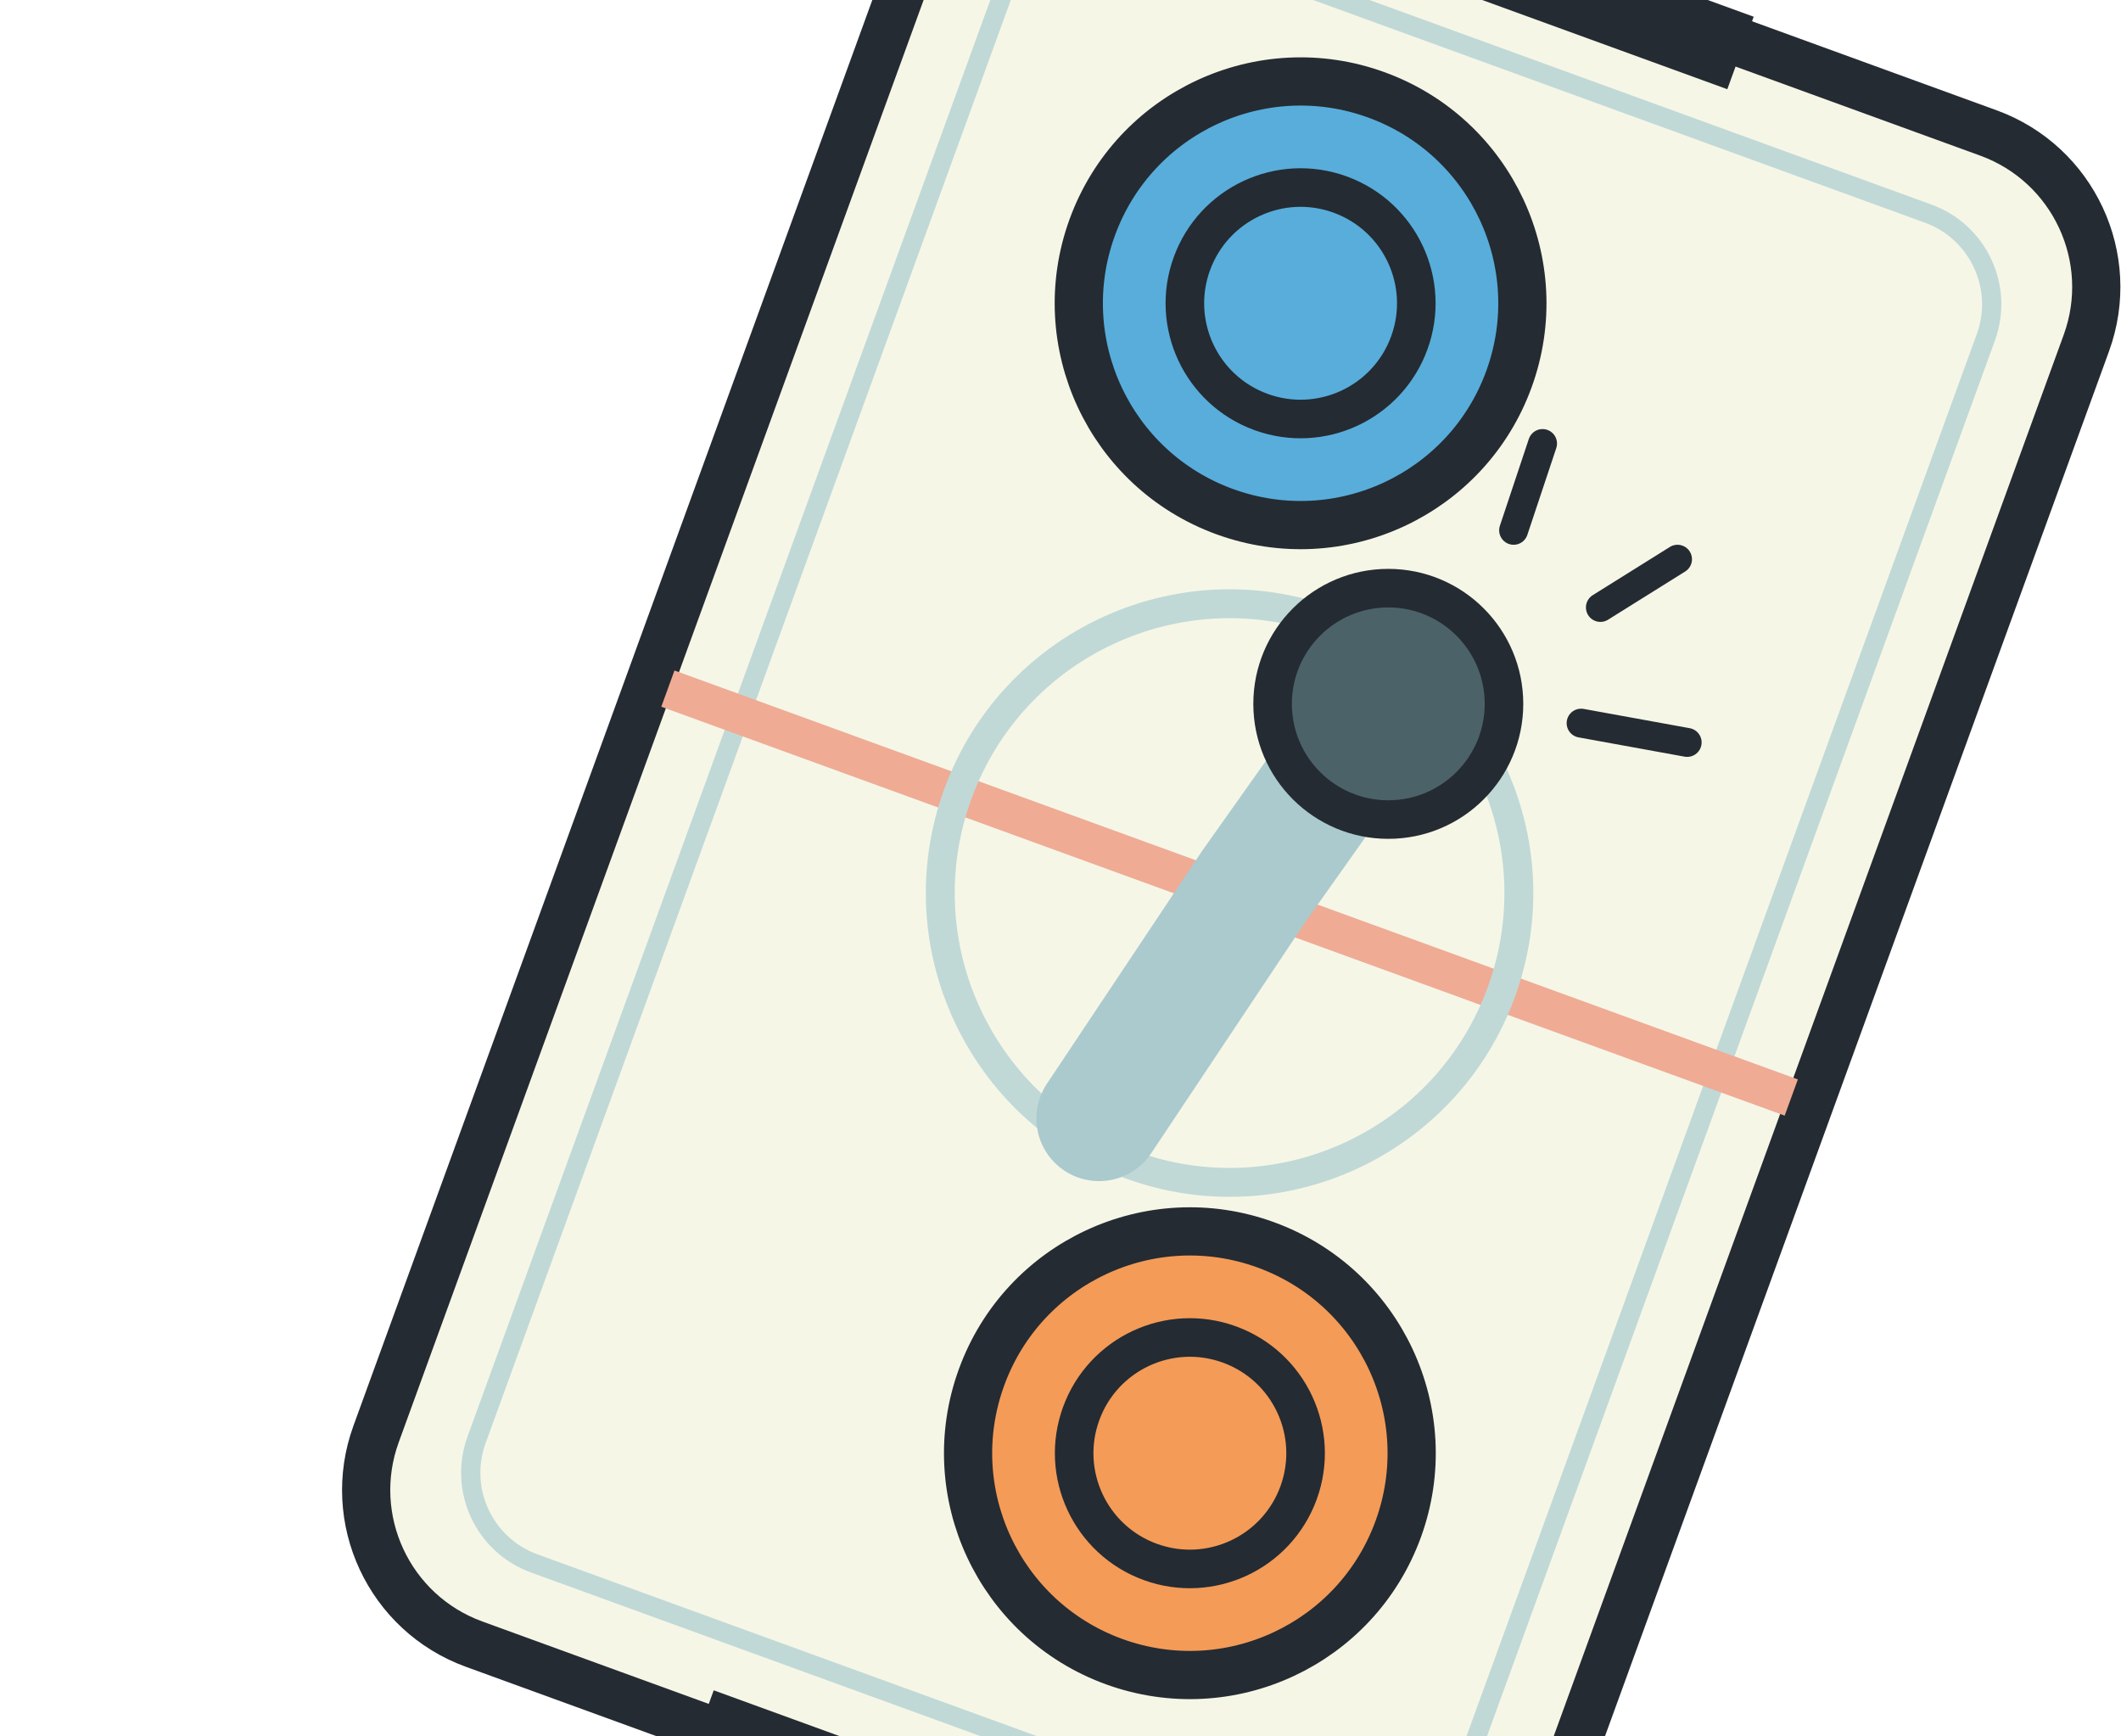
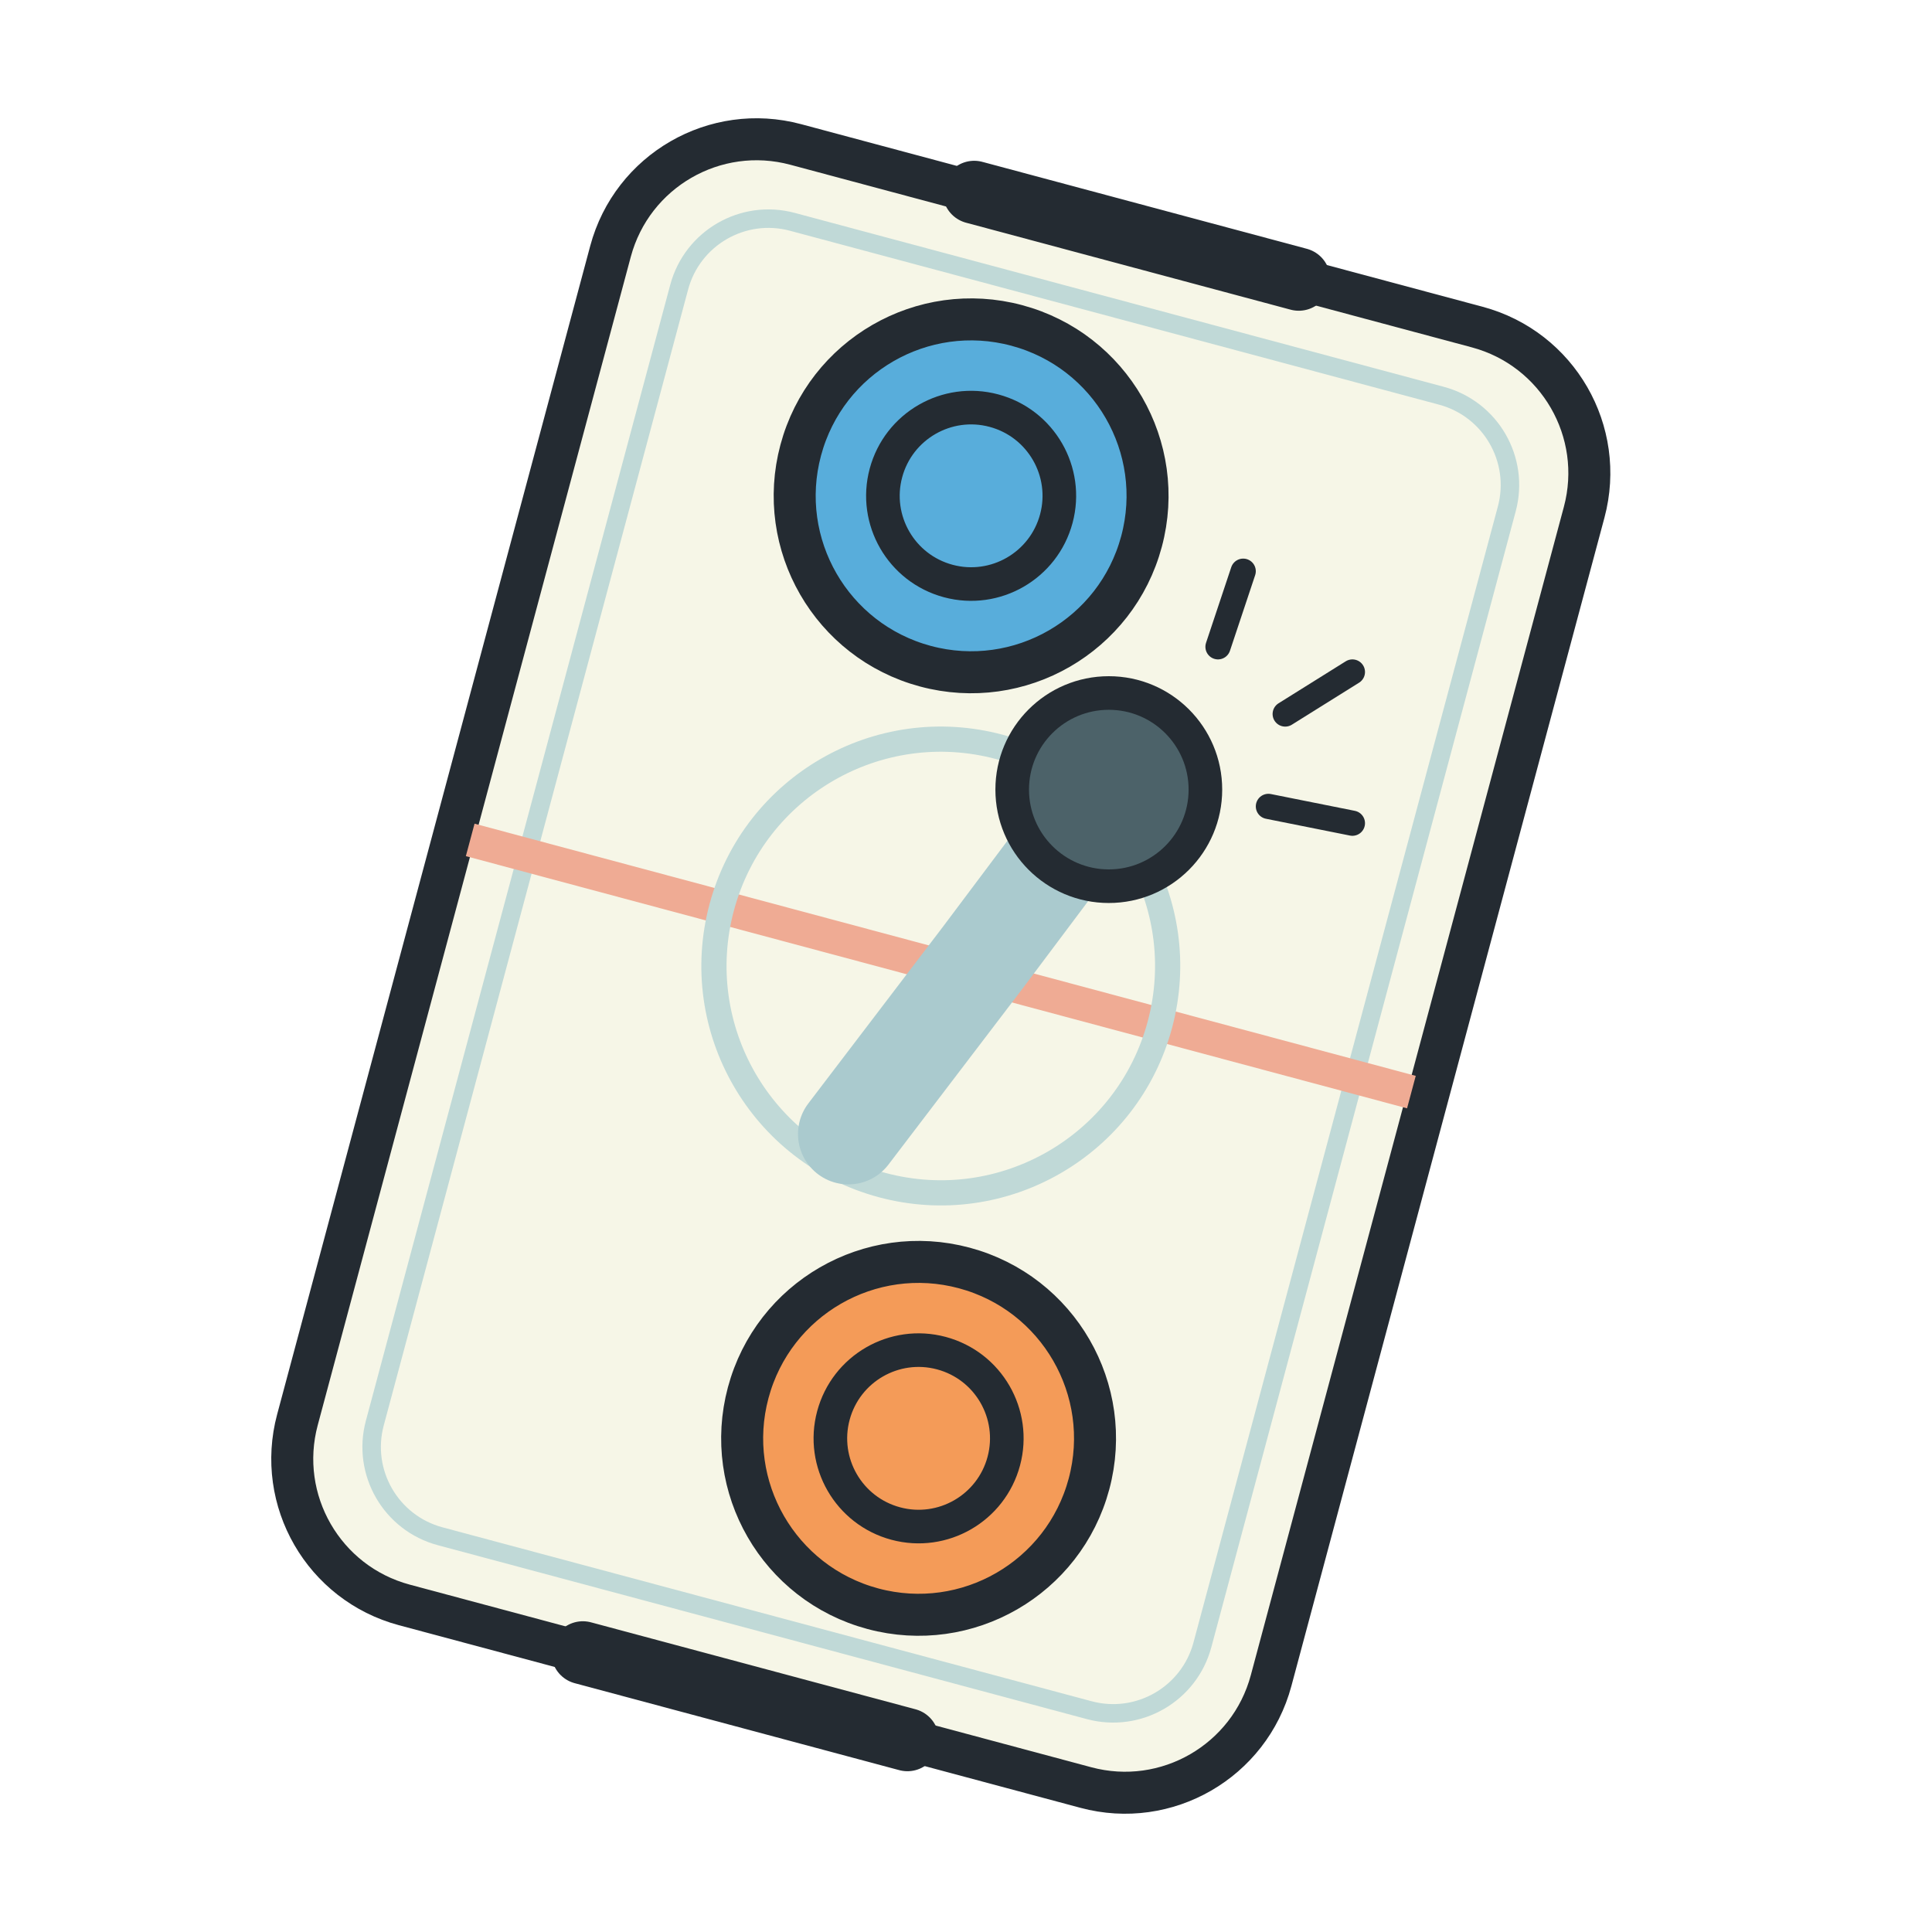
- <svg xmlns="http://www.w3.org/2000/svg" viewBox="0 0 220 180" fill="none">
-   <g transform="rotate(20 126 91)" stroke="#242b32" stroke-width="5">
-     <rect x="64" y="-9" width="128" height="201" rx="17" fill="#f6f6e7" />
-     <rect x="74" y="1" width="108" height="181" rx="10" stroke="#c0d9d7" stroke-width="2" />
-     <path d="M66 92h124" stroke="#efab94" stroke-width="4" />
-     <circle cx="128" cy="92" r="30" stroke="#c0d9d7" stroke-width="3" />
-     <path d="M106-8h42M106 192h42" stroke="#242b32" stroke-width="8" />
-     <circle cx="114" cy="32" r="23" fill="#58addb" />
-     <circle cx="114" cy="32" r="12" stroke-width="4" />
-     <circle cx="144" cy="148" r="23" fill="#f49b58" />
-     <circle cx="144" cy="148" r="12" stroke-width="4" />
+ <svg xmlns="http://www.w3.org/2000/svg" viewBox="0 0 230 230" fill="none">
+   <g transform="rotate(15 112 115)" stroke="#242b32" stroke-width="5">
+     <rect x="52" y="25" width="120" height="180" rx="18" fill="#f6f6e7" />
+     <rect x="61" y="34" width="102" height="162" rx="11" stroke="#c0d9d7" stroke-width="2.2" />
+     <path d="M54 115h116" stroke="#efab94" stroke-width="4" />
+     <circle cx="112" cy="115" r="27" stroke="#c0d9d7" stroke-width="3" />
+     <path d="M92 25h40M92 205h40" stroke="#242b32" stroke-width="7.5" stroke-linecap="round" />
+     <circle cx="101" cy="60" r="21" fill="#58addb" />
+     <circle cx="101" cy="60" r="10.5" stroke-width="4" />
+     <circle cx="124" cy="170" r="21" fill="#f49b58" />
+     <circle cx="124" cy="170" r="10.5" stroke-width="4" />
  </g>
-   <path d="m114 116 16-24 17-24" stroke="#aacace" stroke-width="13" stroke-linecap="round" />
-   <circle cx="144" cy="73" r="12" fill="#4c6269" stroke="#242b32" stroke-width="4" />
-   <path d="m164 75 11 2m-9-14 8-5m-17-3 3-9" stroke="#242b32" stroke-width="3" stroke-linecap="round" />
+   <path d="m101 135 16-21 15-20" stroke="#aacace" stroke-width="12" stroke-linecap="round" />
+   <circle cx="132" cy="94" r="11.5" fill="#4c6269" stroke="#242b32" stroke-width="4" />
+   <path d="m151 96 10 2m-8-13 8-5m-16-3 3-9" stroke="#242b32" stroke-width="3" stroke-linecap="round" />
</svg>
